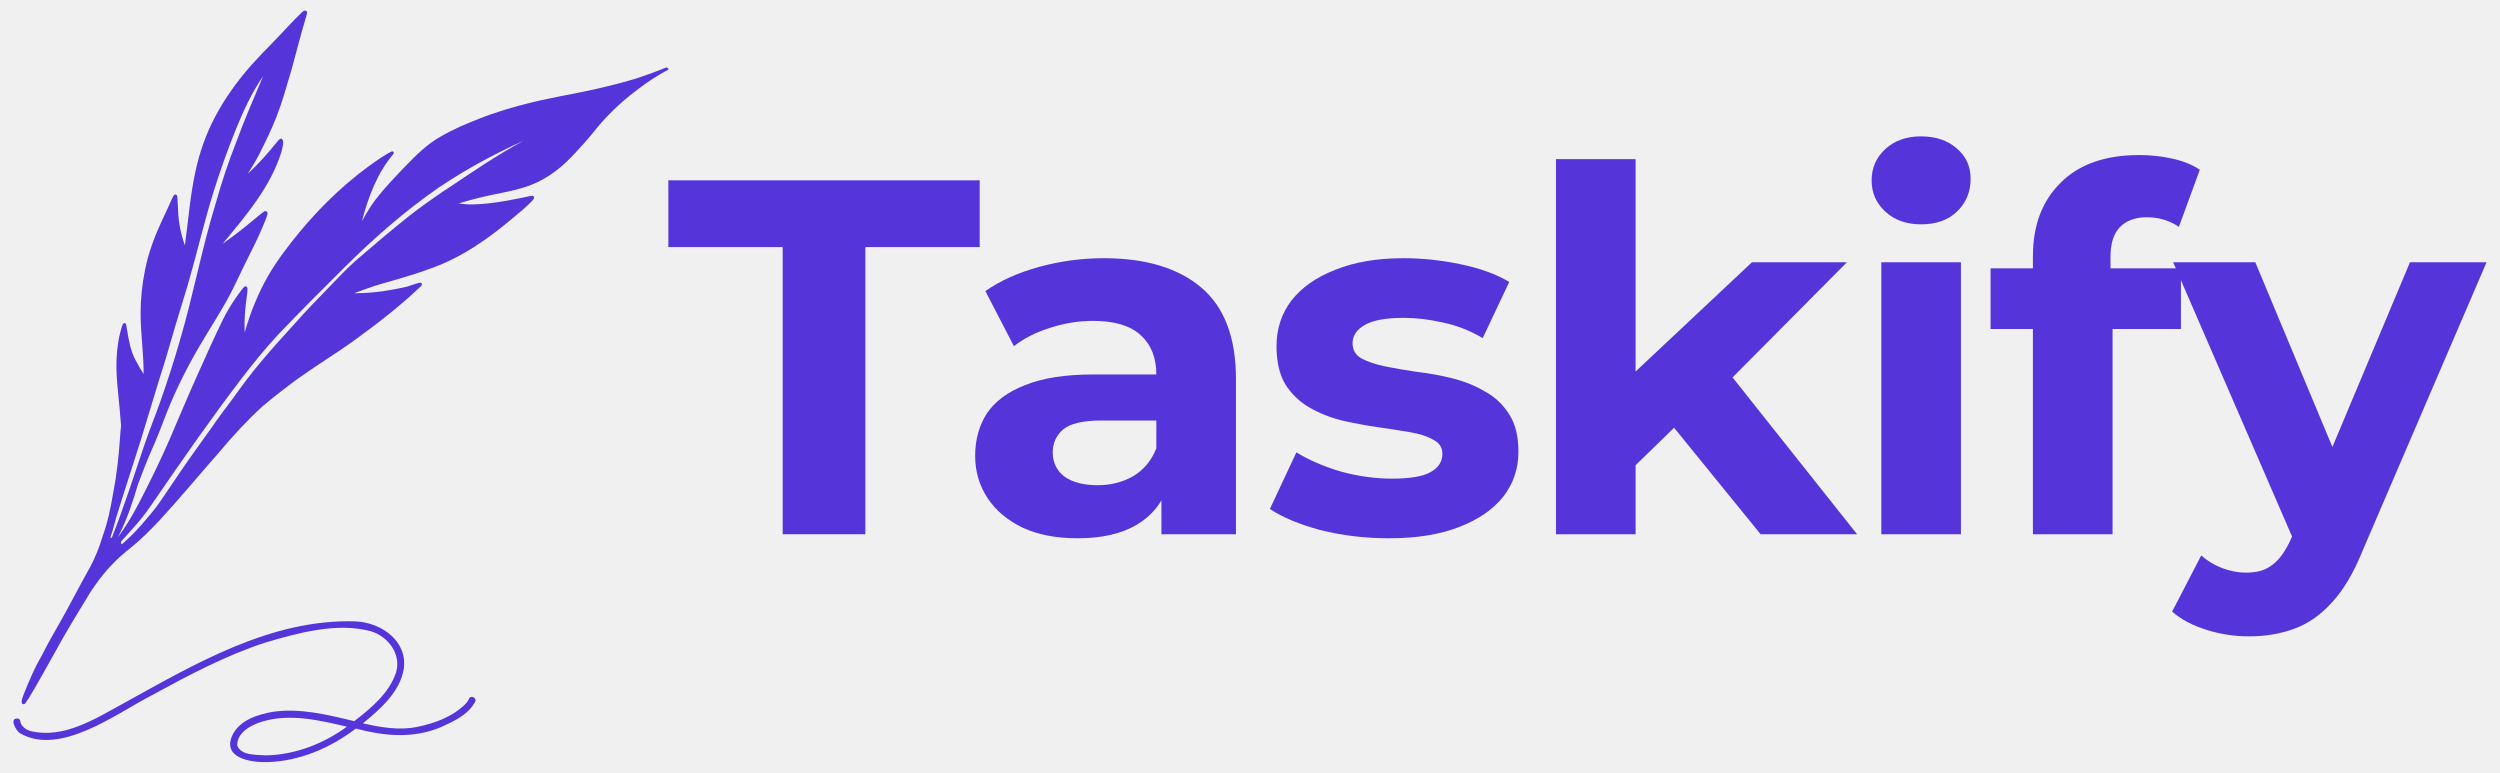
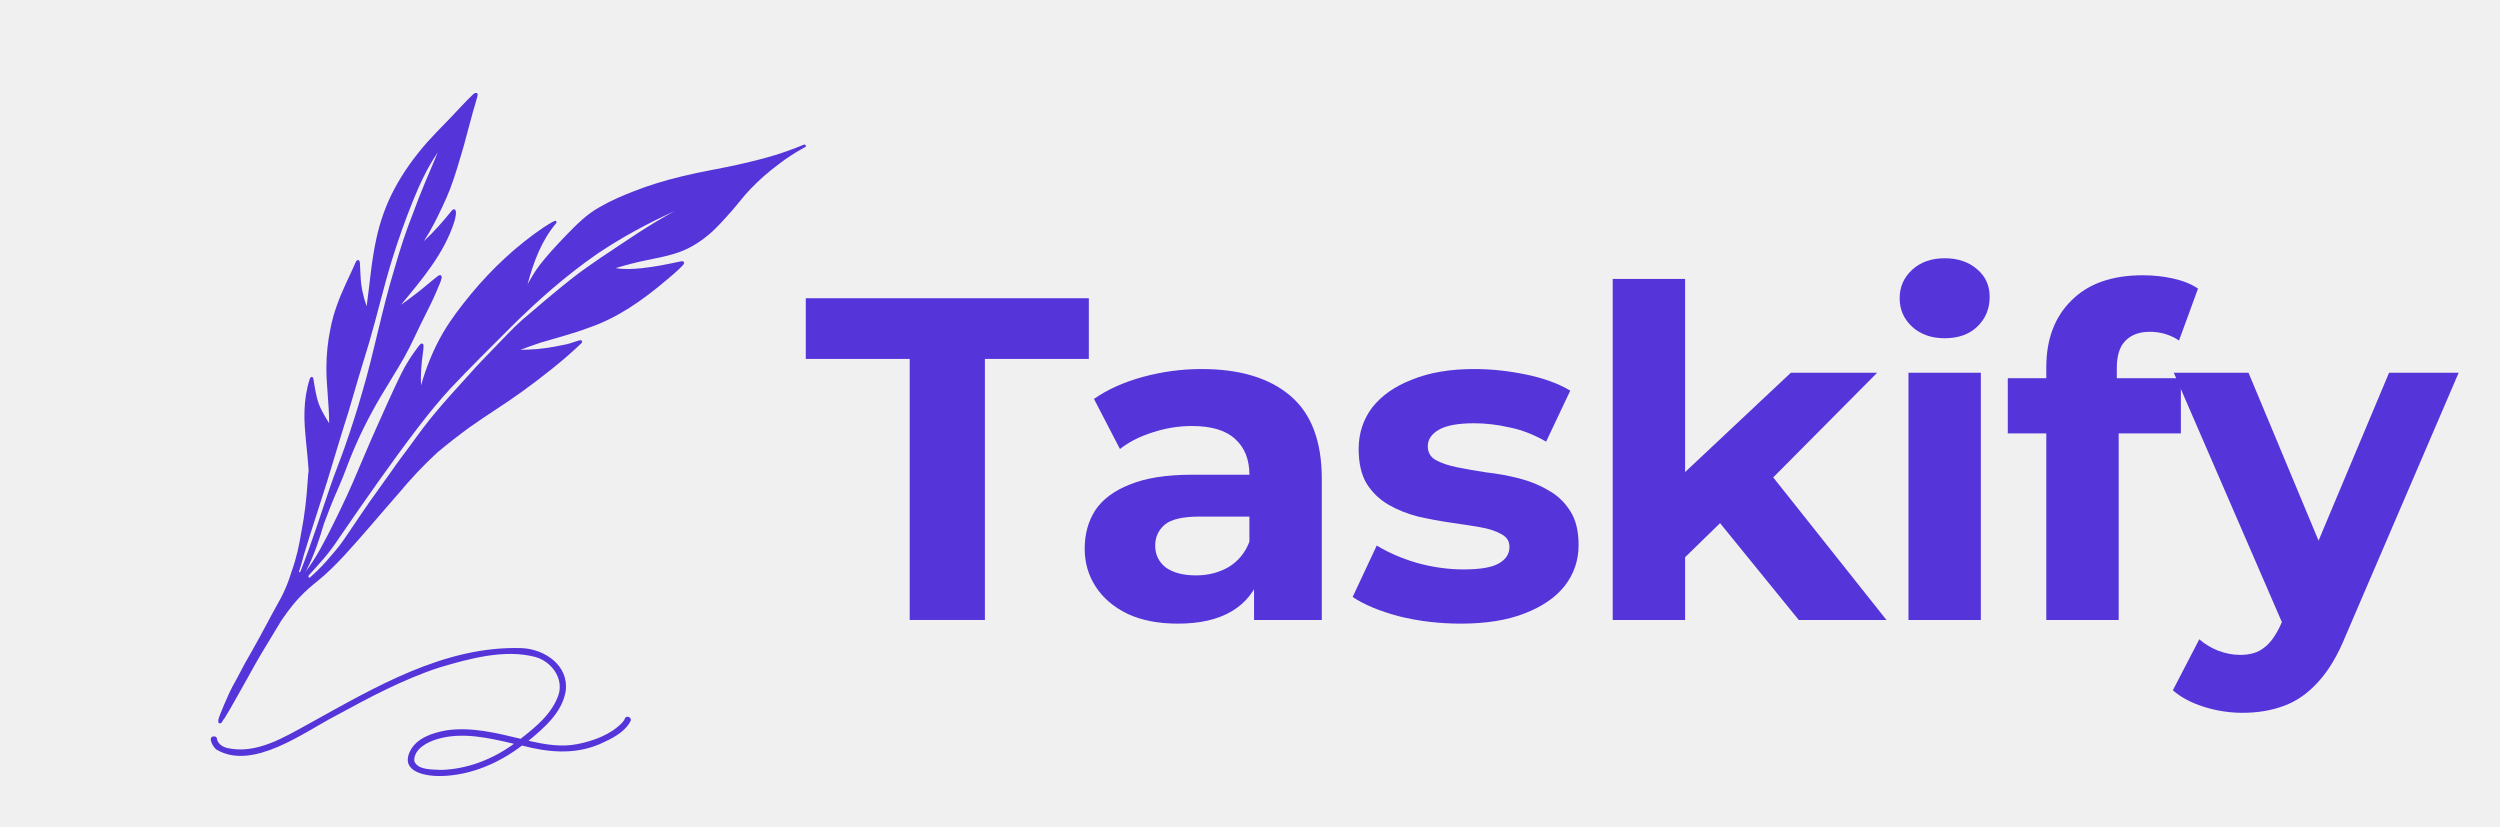
- <svg xmlns="http://www.w3.org/2000/svg" width="110" height="34" viewBox="0 0 110 34" fill="none">
-   <path d="M29.384 3.005C29.37 2.978 29.339 2.961 29.308 2.97C29.038 3.084 28.768 3.182 28.489 3.283C27.722 3.566 26.925 3.752 26.127 3.937C25.215 4.141 24.284 4.286 23.376 4.512C22.592 4.702 21.812 4.932 21.059 5.232C20.492 5.453 19.934 5.692 19.411 5.997C18.791 6.337 18.29 6.845 17.803 7.349C17.355 7.817 16.903 8.286 16.509 8.803C16.288 9.095 16.102 9.413 15.924 9.731C16.203 8.679 16.593 7.619 17.306 6.779C17.36 6.713 17.298 6.633 17.222 6.668C17.041 6.757 16.872 6.872 16.7 6.978C15.379 7.87 14.201 8.98 13.186 10.204C12.69 10.809 12.212 11.428 11.817 12.104C11.361 12.895 11.015 13.748 10.767 14.627C10.741 14.106 10.785 13.585 10.856 13.067C10.869 12.975 10.883 12.886 10.887 12.793C10.887 12.732 10.905 12.643 10.843 12.608C10.798 12.586 10.754 12.608 10.723 12.643C10.683 12.683 10.652 12.727 10.617 12.771C10.546 12.864 10.475 12.961 10.408 13.059C10.187 13.372 9.988 13.704 9.815 14.049C9.389 14.919 9 15.799 8.605 16.682C8.207 17.566 7.839 18.468 7.453 19.356C7.086 20.196 6.682 21.022 6.266 21.84C6.04 22.277 5.81 22.715 5.539 23.13C5.424 23.307 5.305 23.479 5.181 23.647C5.198 23.612 5.216 23.581 5.234 23.545C5.597 22.834 5.845 22.074 6.071 21.309C6.257 20.819 6.443 20.328 6.651 19.851C6.895 19.307 7.112 18.755 7.32 18.198C7.737 17.146 8.242 16.139 8.818 15.162C9.19 14.53 9.589 13.912 9.952 13.271C10.293 12.67 10.563 12.033 10.874 11.419C11.104 10.96 11.339 10.5 11.538 10.027C11.596 9.894 11.653 9.757 11.707 9.62C11.729 9.554 11.755 9.483 11.769 9.413C11.769 9.386 11.773 9.355 11.755 9.329C11.715 9.267 11.636 9.289 11.587 9.329C11.445 9.435 11.312 9.545 11.175 9.66C10.732 10.036 10.271 10.389 9.797 10.725C10.812 9.497 11.893 8.242 12.38 6.695C12.415 6.562 12.513 6.231 12.415 6.12C12.349 6.063 12.274 6.143 12.234 6.191C11.822 6.704 11.387 7.199 10.905 7.645C11.091 7.353 11.268 7.053 11.427 6.744C11.693 6.213 11.955 5.679 12.172 5.126C12.429 4.45 12.624 3.756 12.827 3.067C13.036 2.316 13.222 1.555 13.448 0.809C13.47 0.738 13.492 0.667 13.505 0.592C13.505 0.57 13.514 0.543 13.505 0.521C13.492 0.482 13.443 0.455 13.403 0.468C13.368 0.477 13.332 0.499 13.302 0.526C12.85 0.95 12.446 1.423 12.012 1.86C11.693 2.187 11.37 2.519 11.064 2.859C10.448 3.557 9.899 4.317 9.465 5.139C9.07 5.886 8.782 6.695 8.605 7.521C8.366 8.6 8.286 9.704 8.136 10.796C7.963 10.323 7.861 9.824 7.839 9.316C7.83 9.148 7.821 8.971 7.812 8.79C7.812 8.706 7.812 8.524 7.684 8.564C7.644 8.586 7.622 8.631 7.6 8.675C7.56 8.754 7.524 8.838 7.489 8.922C7.378 9.179 7.254 9.426 7.139 9.678C6.811 10.385 6.527 11.118 6.381 11.883C6.253 12.511 6.186 13.151 6.186 13.788C6.186 14.68 6.324 15.56 6.319 16.457C6.076 16.064 5.827 15.666 5.726 15.206C5.672 14.99 5.632 14.773 5.597 14.557C5.588 14.495 5.575 14.428 5.566 14.367C5.557 14.322 5.557 14.265 5.522 14.234C5.442 14.172 5.389 14.278 5.371 14.345C5.22 14.822 5.145 15.326 5.127 15.829C5.105 16.338 5.154 16.846 5.203 17.354C5.247 17.814 5.296 18.273 5.327 18.737C5.305 18.905 5.296 19.073 5.282 19.241C5.229 20.067 5.136 20.894 4.977 21.707C4.87 22.361 4.733 23.006 4.503 23.634C4.37 24.08 4.197 24.513 3.98 24.924C3.945 24.982 3.913 25.043 3.882 25.101C3.453 25.865 3.058 26.648 2.624 27.408C2.363 27.854 2.11 28.309 1.876 28.773C1.703 29.074 1.543 29.379 1.406 29.692C1.286 29.958 1.171 30.227 1.065 30.497C1.025 30.612 0.91 30.841 0.972 30.956C1.065 31.04 1.14 30.93 1.198 30.811C1.211 30.797 1.224 30.784 1.233 30.771C1.269 30.722 1.3 30.674 1.326 30.62C1.397 30.501 1.468 30.386 1.534 30.271C1.827 29.763 2.11 29.25 2.398 28.738C2.828 27.942 3.298 27.169 3.772 26.396C3.851 26.267 3.927 26.139 4.007 26.007C4.104 25.865 4.201 25.728 4.303 25.587C4.485 25.34 4.68 25.101 4.893 24.88C5.154 24.593 5.482 24.314 5.788 24.071C6.231 23.713 6.629 23.307 7.019 22.896C7.927 21.91 8.782 20.876 9.669 19.869C10.258 19.162 10.891 18.481 11.569 17.862C12.07 17.442 12.588 17.04 13.115 16.656C13.957 16.055 14.843 15.52 15.681 14.91C16.669 14.19 17.634 13.439 18.52 12.595C18.547 12.564 18.578 12.528 18.56 12.484C18.543 12.427 18.472 12.435 18.423 12.449C18.224 12.502 18.033 12.581 17.838 12.63C17.639 12.674 17.435 12.714 17.236 12.749C16.691 12.855 16.133 12.899 15.579 12.904C15.893 12.785 16.212 12.67 16.531 12.564C17.324 12.325 18.126 12.122 18.901 11.83C20.279 11.357 21.484 10.509 22.587 9.576C22.858 9.351 23.133 9.125 23.381 8.874C23.425 8.821 23.491 8.772 23.5 8.697C23.5 8.608 23.394 8.608 23.327 8.626C22.707 8.759 22.082 8.887 21.453 8.953C21.037 8.993 20.603 9.024 20.186 8.949C20.669 8.803 21.157 8.675 21.653 8.573C22.113 8.48 22.579 8.392 23.026 8.255C23.722 8.052 24.346 7.654 24.878 7.168C25.197 6.863 25.494 6.536 25.786 6.204C26.096 5.851 26.375 5.471 26.703 5.131C27.133 4.68 27.603 4.269 28.103 3.902C28.476 3.61 28.874 3.363 29.286 3.129C29.317 3.111 29.348 3.102 29.379 3.084C29.406 3.067 29.415 3.036 29.401 3.005H29.384ZM5.172 24C5.172 24 5.172 24 5.163 24H5.167H5.172ZM6.231 19.25C6.572 18.136 6.9 17.018 7.254 15.909C7.586 14.773 7.919 13.637 8.269 12.511C8.658 11.176 8.969 9.819 9.381 8.489C9.673 7.552 10.001 6.624 10.369 5.714C10.701 4.892 11.073 4.083 11.578 3.35C11.166 4.326 10.741 5.294 10.382 6.288C10.036 7.159 9.744 8.047 9.491 8.949C8.876 10.942 8.503 13.001 7.91 14.999C7.657 15.882 7.374 16.757 7.068 17.628C6.851 18.251 6.594 18.874 6.381 19.497C5.907 20.881 5.469 22.277 4.928 23.638C4.919 23.647 4.91 23.656 4.901 23.665C4.884 23.66 4.866 23.665 4.853 23.669C4.946 23.377 5.034 23.081 5.11 22.785C5.469 21.601 5.863 20.43 6.231 19.25ZM19.548 8.387C19.034 8.741 18.52 9.095 18.033 9.479C17.222 10.124 16.434 10.791 15.65 11.468C15.193 11.874 14.781 12.329 14.351 12.767C13.926 13.209 13.496 13.642 13.093 14.101C12.557 14.698 12.008 15.286 11.494 15.905C11.042 16.435 10.63 17 10.222 17.566C9.921 17.968 9.615 18.37 9.332 18.786C8.995 19.267 8.645 19.736 8.308 20.218C7.972 20.704 7.639 21.19 7.312 21.68C7.103 21.99 6.895 22.303 6.651 22.591C6.364 22.931 6.067 23.289 5.739 23.603C5.615 23.713 5.495 23.824 5.376 23.939C5.376 23.939 5.376 23.939 5.371 23.939C5.314 23.925 5.314 23.872 5.327 23.828C5.562 23.567 5.796 23.311 6.027 23.046C6.306 22.723 6.558 22.379 6.793 22.025C8.043 20.204 9.305 18.388 10.648 16.629C11.148 15.98 11.667 15.339 12.225 14.738C13.186 13.721 14.179 12.74 15.171 11.751C16.451 10.478 17.816 9.285 19.3 8.255C20.483 7.459 21.741 6.779 23.039 6.191C21.826 6.841 20.691 7.632 19.548 8.392V8.387Z" fill="#5534DA" />
-   <path d="M20.639 30.748C20.603 30.824 20.554 30.89 20.501 30.952C19.943 31.531 19.119 31.831 18.339 31.986C17.551 32.149 16.74 31.999 15.969 31.827C16.735 31.195 17.595 30.457 17.768 29.427C17.936 28.194 16.771 27.394 15.65 27.341C11.902 27.218 8.517 29.246 5.34 31C4.135 31.659 2.793 32.503 1.362 32.172C1.163 32.114 0.959 31.986 0.897 31.774C0.901 31.716 0.875 31.65 0.817 31.623C0.374 31.535 0.689 32.158 0.892 32.269C2.651 33.272 5.097 31.411 6.652 30.607C8.256 29.732 9.913 28.848 11.658 28.278C13.107 27.849 14.822 27.372 16.314 27.774C17.076 27.995 17.67 28.791 17.427 29.586C17.121 30.506 16.328 31.155 15.588 31.73C14.423 31.451 13.213 31.146 12.008 31.319C11.344 31.438 10.577 31.672 10.245 32.309C9.727 33.351 11.025 33.555 11.778 33.533C13.191 33.488 14.538 32.91 15.654 32.057C16.922 32.388 18.175 32.512 19.411 31.99C19.97 31.734 20.603 31.451 20.904 30.881C20.997 30.709 20.723 30.567 20.634 30.74L20.639 30.748ZM11.738 33.236C11.33 33.206 10.613 33.263 10.44 32.808C10.413 32.233 11.051 31.898 11.53 31.752C12.757 31.381 14.051 31.69 15.264 31.973C14.241 32.719 13.014 33.201 11.738 33.236Z" fill="#5534DA" />
-   <path d="M34.438 23.507V10.872H29.408V7.935H43.106V10.872H38.076V23.507H34.438Z" fill="#5534DA" />
-   <path d="M51.103 23.507V21.171L50.879 20.659V16.477C50.879 15.736 50.647 15.157 50.183 14.742C49.733 14.327 49.037 14.119 48.094 14.119C47.45 14.119 46.814 14.223 46.185 14.431C45.571 14.623 45.047 14.89 44.613 15.232L43.356 12.807C44.014 12.347 44.808 11.991 45.736 11.739C46.664 11.487 47.608 11.361 48.566 11.361C50.407 11.361 51.837 11.791 52.855 12.651C53.873 13.511 54.382 14.853 54.382 16.677V23.507H51.103ZM47.42 23.684C46.477 23.684 45.669 23.529 44.995 23.217C44.321 22.891 43.805 22.454 43.446 21.905C43.086 21.356 42.907 20.741 42.907 20.059C42.907 19.347 43.079 18.724 43.423 18.19C43.782 17.656 44.344 17.241 45.107 16.944C45.871 16.633 46.867 16.477 48.094 16.477H51.306V18.502H48.476C47.653 18.502 47.084 18.635 46.769 18.902C46.47 19.169 46.32 19.503 46.32 19.903C46.32 20.348 46.492 20.704 46.837 20.971C47.196 21.223 47.682 21.349 48.296 21.349C48.88 21.349 49.404 21.215 49.868 20.948C50.332 20.667 50.669 20.259 50.879 19.725L51.418 21.327C51.163 22.098 50.699 22.683 50.026 23.084C49.352 23.484 48.483 23.684 47.42 23.684Z" fill="#5534DA" />
-   <path d="M61.107 23.684C60.074 23.684 59.079 23.566 58.12 23.329C57.177 23.076 56.429 22.765 55.875 22.394L57.042 19.903C57.596 20.244 58.248 20.526 58.996 20.748C59.76 20.956 60.508 21.06 61.242 21.06C62.05 21.06 62.619 20.963 62.949 20.77C63.293 20.578 63.465 20.311 63.465 19.97C63.465 19.688 63.331 19.48 63.061 19.347C62.806 19.198 62.462 19.087 62.028 19.013C61.594 18.939 61.115 18.865 60.591 18.791C60.082 18.716 59.565 18.62 59.041 18.502C58.517 18.368 58.038 18.175 57.604 17.923C57.17 17.671 56.818 17.33 56.548 16.9C56.294 16.47 56.167 15.914 56.167 15.232C56.167 14.475 56.384 13.808 56.818 13.229C57.267 12.651 57.911 12.199 58.749 11.873C59.588 11.531 60.591 11.361 61.758 11.361C62.582 11.361 63.42 11.45 64.274 11.628C65.127 11.806 65.838 12.065 66.407 12.406L65.239 14.876C64.656 14.534 64.064 14.305 63.465 14.186C62.881 14.053 62.312 13.986 61.758 13.986C60.98 13.986 60.411 14.09 60.052 14.297C59.692 14.505 59.513 14.772 59.513 15.098C59.513 15.395 59.64 15.617 59.895 15.765C60.164 15.914 60.516 16.032 60.95 16.121C61.384 16.21 61.856 16.292 62.365 16.366C62.889 16.425 63.413 16.522 63.937 16.655C64.461 16.789 64.933 16.982 65.352 17.234C65.786 17.471 66.138 17.805 66.407 18.235C66.677 18.65 66.811 19.198 66.811 19.881C66.811 20.622 66.587 21.282 66.138 21.86C65.689 22.424 65.037 22.869 64.184 23.195C63.346 23.521 62.32 23.684 61.107 23.684Z" fill="#5534DA" />
-   <path d="M71.359 21.06L71.449 16.833L77.086 11.539H81.263L75.851 16.989L74.032 18.457L71.359 21.06ZM68.463 23.507V7.001H71.966V23.507H68.463ZM77.468 23.507L73.381 18.479L75.582 15.788L81.712 23.507H77.468Z" fill="#5534DA" />
-   <path d="M82.778 23.507V11.539H86.281V23.507H82.778ZM84.529 9.871C83.885 9.871 83.361 9.685 82.957 9.314C82.553 8.944 82.351 8.484 82.351 7.935C82.351 7.387 82.553 6.927 82.957 6.556C83.361 6.185 83.885 6 84.529 6C85.173 6 85.697 6.178 86.101 6.534C86.505 6.875 86.707 7.32 86.707 7.869C86.707 8.447 86.505 8.929 86.101 9.314C85.712 9.685 85.188 9.871 84.529 9.871Z" fill="#5534DA" />
-   <path d="M89.448 23.507V11.272C89.448 9.922 89.853 8.847 90.661 8.047C91.47 7.231 92.623 6.823 94.12 6.823C94.629 6.823 95.115 6.875 95.579 6.979C96.058 7.083 96.463 7.246 96.792 7.468L95.871 9.982C95.677 9.848 95.46 9.745 95.22 9.67C94.981 9.596 94.726 9.559 94.457 9.559C93.947 9.559 93.551 9.707 93.266 10.004C92.997 10.286 92.862 10.716 92.862 11.294V12.406L92.952 13.897V23.507H89.448ZM87.585 14.475V11.806H95.961V14.475H87.585Z" fill="#5534DA" />
-   <path d="M98.942 28C98.314 28 97.692 27.904 97.079 27.711C96.465 27.518 95.963 27.251 95.574 26.91L96.854 24.441C97.123 24.678 97.43 24.863 97.775 24.997C98.134 25.13 98.486 25.197 98.83 25.197C99.324 25.197 99.713 25.078 99.998 24.841C100.297 24.619 100.567 24.241 100.806 23.707L101.435 22.239L101.705 21.86L106.039 11.539H109.408L103.95 24.241C103.561 25.205 103.112 25.961 102.603 26.51C102.109 27.058 101.555 27.444 100.941 27.666C100.342 27.889 99.676 28 98.942 28ZM101.009 23.974L95.619 11.539H99.234L103.411 21.549L101.009 23.974Z" fill="#5534DA" />
+ <svg xmlns="http://www.w3.org/2000/svg" width="121" height="40" viewBox="0 0 121 40" fill="none">
+   <g clip-path="url(#clip0_494_4268)">
+     <path d="M38.995 7.032C38.981 7.006 38.95 6.988 38.919 6.997C38.649 7.112 38.379 7.209 38.099 7.311C37.333 7.593 36.536 7.779 35.738 7.965C34.825 8.168 33.895 8.314 32.987 8.539C32.203 8.729 31.423 8.959 30.67 9.26C30.103 9.48 29.544 9.719 29.022 10.024C28.401 10.364 27.901 10.873 27.413 11.376C26.966 11.845 26.514 12.313 26.12 12.83C25.898 13.122 25.712 13.44 25.535 13.758C25.814 12.707 26.204 11.646 26.917 10.806C26.97 10.74 26.908 10.66 26.833 10.696C26.651 10.784 26.483 10.899 26.31 11.005C24.99 11.898 23.811 13.007 22.797 14.231C22.301 14.836 21.822 15.455 21.428 16.131C20.972 16.922 20.626 17.775 20.378 18.655C20.351 18.133 20.396 17.612 20.467 17.095C20.48 17.002 20.493 16.914 20.498 16.821C20.498 16.759 20.515 16.671 20.453 16.635C20.409 16.613 20.365 16.635 20.334 16.671C20.294 16.71 20.263 16.755 20.227 16.799C20.157 16.892 20.086 16.989 20.019 17.086C19.798 17.4 19.598 17.731 19.425 18.076C19 18.946 18.61 19.826 18.216 20.71C17.817 21.593 17.45 22.495 17.064 23.383C16.696 24.223 16.293 25.049 15.877 25.867C15.651 26.304 15.42 26.742 15.15 27.157C15.035 27.334 14.915 27.506 14.791 27.674C14.809 27.639 14.827 27.608 14.845 27.573C15.208 26.861 15.456 26.101 15.682 25.337C15.868 24.846 16.054 24.355 16.262 23.878C16.506 23.335 16.723 22.782 16.931 22.225C17.348 21.174 17.853 20.166 18.429 19.189C18.801 18.558 19.2 17.939 19.563 17.298C19.904 16.697 20.174 16.061 20.484 15.446C20.715 14.987 20.95 14.527 21.149 14.054C21.206 13.922 21.264 13.785 21.317 13.648C21.339 13.582 21.366 13.511 21.379 13.44C21.379 13.414 21.384 13.383 21.366 13.356C21.326 13.294 21.246 13.316 21.198 13.356C21.056 13.462 20.923 13.573 20.786 13.688C20.343 14.063 19.882 14.417 19.408 14.753C20.422 13.524 21.503 12.269 21.991 10.722C22.026 10.59 22.124 10.258 22.026 10.148C21.96 10.09 21.884 10.17 21.845 10.219C21.432 10.731 20.998 11.226 20.515 11.672C20.701 11.381 20.879 11.08 21.038 10.771C21.304 10.241 21.565 9.706 21.782 9.153C22.039 8.477 22.234 7.784 22.438 7.094C22.646 6.343 22.832 5.583 23.058 4.836C23.081 4.765 23.103 4.694 23.116 4.619C23.116 4.597 23.125 4.571 23.116 4.549C23.103 4.509 23.054 4.482 23.014 4.496C22.979 4.504 22.943 4.527 22.912 4.553C22.46 4.977 22.057 5.45 21.623 5.888C21.304 6.215 20.98 6.546 20.675 6.886C20.059 7.585 19.51 8.345 19.076 9.167C18.681 9.914 18.393 10.722 18.216 11.549C17.977 12.627 17.897 13.732 17.746 14.823C17.574 14.35 17.472 13.851 17.45 13.343C17.441 13.175 17.432 12.998 17.423 12.817C17.423 12.733 17.423 12.552 17.294 12.592C17.255 12.614 17.232 12.658 17.21 12.702C17.17 12.782 17.135 12.866 17.099 12.95C16.989 13.206 16.865 13.453 16.75 13.705C16.422 14.412 16.138 15.146 15.992 15.91C15.863 16.538 15.797 17.179 15.797 17.815C15.797 18.708 15.934 19.587 15.93 20.484C15.686 20.091 15.438 19.693 15.336 19.234C15.283 19.017 15.243 18.801 15.208 18.584C15.199 18.522 15.186 18.456 15.177 18.394C15.168 18.35 15.168 18.292 15.132 18.261C15.053 18.2 14.999 18.306 14.982 18.372C14.831 18.849 14.756 19.353 14.738 19.857C14.716 20.365 14.765 20.873 14.813 21.381C14.858 21.841 14.906 22.301 14.938 22.765C14.915 22.933 14.906 23.1 14.893 23.268C14.84 24.095 14.747 24.921 14.588 25.734C14.481 26.388 14.344 27.034 14.113 27.661C13.98 28.107 13.808 28.541 13.591 28.951C13.555 29.009 13.524 29.071 13.493 29.128C13.063 29.893 12.669 30.675 12.235 31.435C11.974 31.881 11.721 32.337 11.486 32.801C11.313 33.101 11.154 33.406 11.017 33.72C10.897 33.985 10.782 34.255 10.675 34.524C10.636 34.639 10.52 34.869 10.582 34.984C10.675 35.068 10.751 34.957 10.808 34.838C10.822 34.825 10.835 34.811 10.844 34.798C10.879 34.749 10.91 34.701 10.937 34.648C11.008 34.529 11.079 34.414 11.145 34.299C11.438 33.791 11.721 33.278 12.009 32.765C12.439 31.97 12.908 31.196 13.382 30.423C13.462 30.295 13.537 30.167 13.617 30.034C13.715 29.893 13.812 29.756 13.914 29.614C14.096 29.367 14.291 29.128 14.503 28.907C14.765 28.62 15.093 28.342 15.398 28.099C15.841 27.741 16.24 27.334 16.63 26.923C17.538 25.938 18.393 24.904 19.279 23.896C19.869 23.189 20.502 22.508 21.18 21.89C21.68 21.47 22.199 21.068 22.726 20.683C23.568 20.082 24.454 19.547 25.291 18.938C26.279 18.217 27.245 17.466 28.131 16.622C28.158 16.591 28.189 16.556 28.171 16.511C28.153 16.454 28.082 16.463 28.034 16.476C27.834 16.529 27.644 16.609 27.449 16.657C27.25 16.701 27.046 16.741 26.846 16.777C26.301 16.883 25.743 16.927 25.189 16.931C25.504 16.812 25.823 16.697 26.142 16.591C26.935 16.352 27.737 16.149 28.512 15.857C29.89 15.384 31.095 14.536 32.198 13.604C32.468 13.378 32.743 13.153 32.991 12.901C33.036 12.848 33.102 12.799 33.111 12.724C33.111 12.636 33.005 12.636 32.938 12.653C32.318 12.786 31.693 12.914 31.064 12.98C30.648 13.02 30.213 13.051 29.797 12.976C30.28 12.83 30.767 12.702 31.263 12.6C31.724 12.508 32.189 12.419 32.637 12.282C33.332 12.079 33.957 11.681 34.489 11.195C34.808 10.89 35.105 10.563 35.397 10.232C35.707 9.878 35.986 9.498 36.314 9.158C36.744 8.707 37.213 8.296 37.714 7.929C38.086 7.638 38.485 7.39 38.897 7.156C38.928 7.138 38.959 7.129 38.99 7.112C39.017 7.094 39.026 7.063 39.012 7.032H38.995ZM14.782 28.028C14.782 28.028 14.782 28.028 14.774 28.028H14.778H14.782ZM15.841 23.277C16.182 22.164 16.51 21.046 16.865 19.936C17.197 18.801 17.529 17.665 17.879 16.538C18.269 15.203 18.579 13.847 18.991 12.517C19.284 11.58 19.611 10.652 19.979 9.741C20.311 8.919 20.684 8.111 21.189 7.377C20.777 8.354 20.351 9.321 19.993 10.316C19.647 11.186 19.355 12.075 19.102 12.976C18.486 14.969 18.114 17.029 17.52 19.026C17.268 19.91 16.984 20.785 16.679 21.655C16.462 22.279 16.205 22.902 15.992 23.525C15.518 24.908 15.079 26.304 14.539 27.666C14.53 27.674 14.521 27.683 14.512 27.692C14.495 27.688 14.477 27.692 14.463 27.696C14.556 27.405 14.645 27.109 14.72 26.813C15.079 25.628 15.474 24.457 15.841 23.277ZM29.159 12.415C28.645 12.768 28.131 13.122 27.644 13.506C26.833 14.152 26.044 14.819 25.26 15.495C24.804 15.902 24.392 16.357 23.962 16.794C23.537 17.236 23.107 17.669 22.704 18.129C22.168 18.725 21.619 19.313 21.105 19.932C20.653 20.462 20.241 21.028 19.833 21.593C19.532 21.996 19.226 22.398 18.943 22.813C18.606 23.295 18.256 23.763 17.919 24.245C17.582 24.731 17.25 25.217 16.922 25.708C16.714 26.017 16.506 26.331 16.262 26.618C15.974 26.958 15.677 27.316 15.35 27.63C15.226 27.741 15.106 27.851 14.986 27.966C14.986 27.966 14.986 27.966 14.982 27.966C14.924 27.953 14.924 27.9 14.938 27.855C15.172 27.595 15.407 27.338 15.637 27.073C15.917 26.751 16.169 26.406 16.404 26.052C17.653 24.232 18.916 22.416 20.258 20.657C20.759 20.007 21.277 19.366 21.836 18.765C22.797 17.749 23.789 16.768 24.782 15.778C26.062 14.505 27.427 13.312 28.911 12.282C30.094 11.487 31.352 10.806 32.65 10.219C31.436 10.868 30.302 11.659 29.159 12.419V12.415Z" fill="#5534DA" />
+     <path d="M30.249 34.776C30.214 34.851 30.165 34.917 30.112 34.979C29.554 35.558 28.73 35.859 27.95 36.013C27.161 36.177 26.351 36.026 25.58 35.854C26.346 35.222 27.206 34.484 27.378 33.455C27.547 32.222 26.381 31.422 25.261 31.369C21.513 31.245 18.128 33.273 14.951 35.028C13.746 35.686 12.404 36.53 10.973 36.199C10.773 36.141 10.569 36.013 10.508 35.801C10.512 35.744 10.485 35.677 10.428 35.651C9.985 35.562 10.299 36.186 10.503 36.296C12.262 37.299 14.707 35.439 16.263 34.635C17.866 33.76 19.523 32.876 21.269 32.306C22.718 31.877 24.432 31.4 25.925 31.802C26.687 32.023 27.281 32.818 27.037 33.614C26.732 34.533 25.939 35.182 25.199 35.757C24.033 35.478 22.824 35.174 21.619 35.346C20.954 35.465 20.188 35.7 19.856 36.336C19.337 37.379 20.635 37.582 21.389 37.56C22.802 37.516 24.149 36.937 25.265 36.084C26.532 36.415 27.786 36.539 29.022 36.018C29.58 35.761 30.214 35.478 30.515 34.908C30.608 34.736 30.333 34.595 30.245 34.767L30.249 34.776ZM21.349 37.264C20.941 37.233 20.223 37.29 20.05 36.835C20.024 36.261 20.662 35.925 21.14 35.779C22.368 35.408 23.661 35.717 24.875 36C23.852 36.747 22.625 37.228 21.349 37.264Z" fill="#5534DA" />
+   </g>
+   <path d="M44.03 30.007V17.372H39V14.435H52.699V17.372H47.669V30.007H44.03Z" fill="#5534DA" />
+   <path d="M60.696 30.007V27.671L60.471 27.159V22.977C60.471 22.236 60.239 21.657 59.775 21.242C59.326 20.827 58.63 20.619 57.687 20.619C57.043 20.619 56.407 20.723 55.778 20.931C55.164 21.123 54.64 21.39 54.206 21.732L52.948 19.307C53.607 18.847 54.4 18.491 55.328 18.239C56.257 17.987 57.2 17.861 58.158 17.861C60 17.861 61.429 18.291 62.447 19.151C63.466 20.011 63.975 21.353 63.975 23.177V30.007H60.696ZM57.013 30.184C56.07 30.184 55.261 30.029 54.587 29.717C53.914 29.391 53.397 28.954 53.038 28.405C52.679 27.856 52.499 27.241 52.499 26.559C52.499 25.847 52.671 25.224 53.015 24.69C53.375 24.156 53.936 23.741 54.7 23.444C55.463 23.133 56.459 22.977 57.687 22.977H60.898V25.002H58.068C57.245 25.002 56.676 25.135 56.362 25.402C56.062 25.669 55.912 26.003 55.912 26.403C55.912 26.848 56.085 27.204 56.429 27.471C56.788 27.723 57.275 27.849 57.889 27.849C58.473 27.849 58.997 27.715 59.461 27.448C59.925 27.167 60.262 26.759 60.471 26.225L61.01 27.827C60.756 28.598 60.292 29.183 59.618 29.584C58.944 29.984 58.076 30.184 57.013 30.184Z" fill="#5534DA" />
+   <path d="M70.7 30.184C69.667 30.184 68.671 30.066 67.713 29.829C66.77 29.576 66.021 29.265 65.467 28.894L66.635 26.403C67.189 26.744 67.84 27.026 68.589 27.248C69.352 27.456 70.101 27.56 70.834 27.56C71.643 27.56 72.212 27.463 72.541 27.27C72.885 27.078 73.058 26.811 73.058 26.47C73.058 26.188 72.923 25.98 72.653 25.847C72.399 25.698 72.055 25.587 71.62 25.513C71.186 25.439 70.707 25.365 70.183 25.291C69.674 25.216 69.158 25.12 68.634 25.002C68.11 24.868 67.63 24.675 67.196 24.423C66.762 24.171 66.41 23.83 66.141 23.4C65.886 22.97 65.759 22.414 65.759 21.732C65.759 20.975 65.976 20.308 66.41 19.73C66.859 19.151 67.503 18.699 68.342 18.373C69.18 18.032 70.183 17.861 71.351 17.861C72.174 17.861 73.013 17.95 73.866 18.128C74.719 18.306 75.431 18.565 76 18.907L74.832 21.376C74.248 21.035 73.656 20.805 73.058 20.686C72.474 20.553 71.905 20.486 71.351 20.486C70.572 20.486 70.004 20.59 69.644 20.797C69.285 21.005 69.105 21.272 69.105 21.598C69.105 21.895 69.233 22.117 69.487 22.265C69.757 22.414 70.108 22.532 70.543 22.621C70.977 22.71 71.448 22.792 71.957 22.866C72.481 22.925 73.005 23.022 73.529 23.155C74.053 23.289 74.525 23.482 74.944 23.734C75.378 23.971 75.73 24.305 76 24.735C76.269 25.15 76.404 25.698 76.404 26.381C76.404 27.122 76.179 27.782 75.73 28.36C75.281 28.924 74.63 29.369 73.776 29.695C72.938 30.021 71.912 30.184 70.7 30.184Z" fill="#5534DA" />
+   <path d="M80.952 27.56L81.042 23.333L86.679 18.039H90.856L85.443 23.489L83.624 24.957L80.952 27.56ZM78.055 30.007V13.501H81.558V30.007H78.055ZM87.06 30.007L82.973 24.979L85.174 22.288L91.305 30.007H87.06Z" fill="#5534DA" />
+   <path d="M92.37 30.007V18.039H95.873V30.007H92.37ZM94.121 16.371C93.478 16.371 92.954 16.185 92.549 15.815C92.145 15.444 91.943 14.984 91.943 14.435C91.943 13.887 92.145 13.427 92.549 13.056C92.954 12.685 93.478 12.5 94.121 12.5C94.765 12.5 95.289 12.678 95.694 13.034C96.098 13.375 96.3 13.82 96.3 14.369C96.3 14.947 96.098 15.429 95.694 15.815C95.304 16.185 94.78 16.371 94.121 16.371Z" fill="#5534DA" />
+   <path d="M99.041 30.007V17.772C99.041 16.422 99.445 15.347 100.254 14.546C101.062 13.731 102.215 13.323 103.712 13.323C104.221 13.323 104.708 13.375 105.172 13.479C105.651 13.583 106.055 13.746 106.384 13.968L105.464 16.482C105.269 16.348 105.052 16.244 104.812 16.17C104.573 16.096 104.318 16.059 104.049 16.059C103.54 16.059 103.143 16.207 102.859 16.504C102.589 16.786 102.454 17.216 102.454 17.794V18.907L102.544 20.397V30.007H99.041ZM97.177 20.975V18.306H105.554V20.975H97.177Z" fill="#5534DA" />
+   <path d="M108.535 34.5C107.906 34.5 107.285 34.404 106.671 34.211C106.057 34.018 105.556 33.751 105.166 33.41L106.446 30.941C106.716 31.178 107.023 31.363 107.367 31.497C107.726 31.63 108.078 31.697 108.423 31.697C108.917 31.697 109.306 31.578 109.59 31.341C109.89 31.119 110.159 30.741 110.399 30.207L111.028 28.739L111.297 28.36L115.631 18.039H119L113.543 30.741C113.154 31.705 112.704 32.461 112.195 33.01C111.701 33.558 111.147 33.944 110.534 34.166C109.935 34.389 109.269 34.5 108.535 34.5ZM110.601 30.474L105.211 18.039H108.827L113.004 28.049L110.601 30.474Z" fill="#5534DA" />
+   <defs>
+     <clipPath id="clip0_494_4268">
+       <rect width="28.797" height="33.069" fill="white" transform="translate(10.2021 4.5)" />
+     </clipPath>
+   </defs>
</svg>
